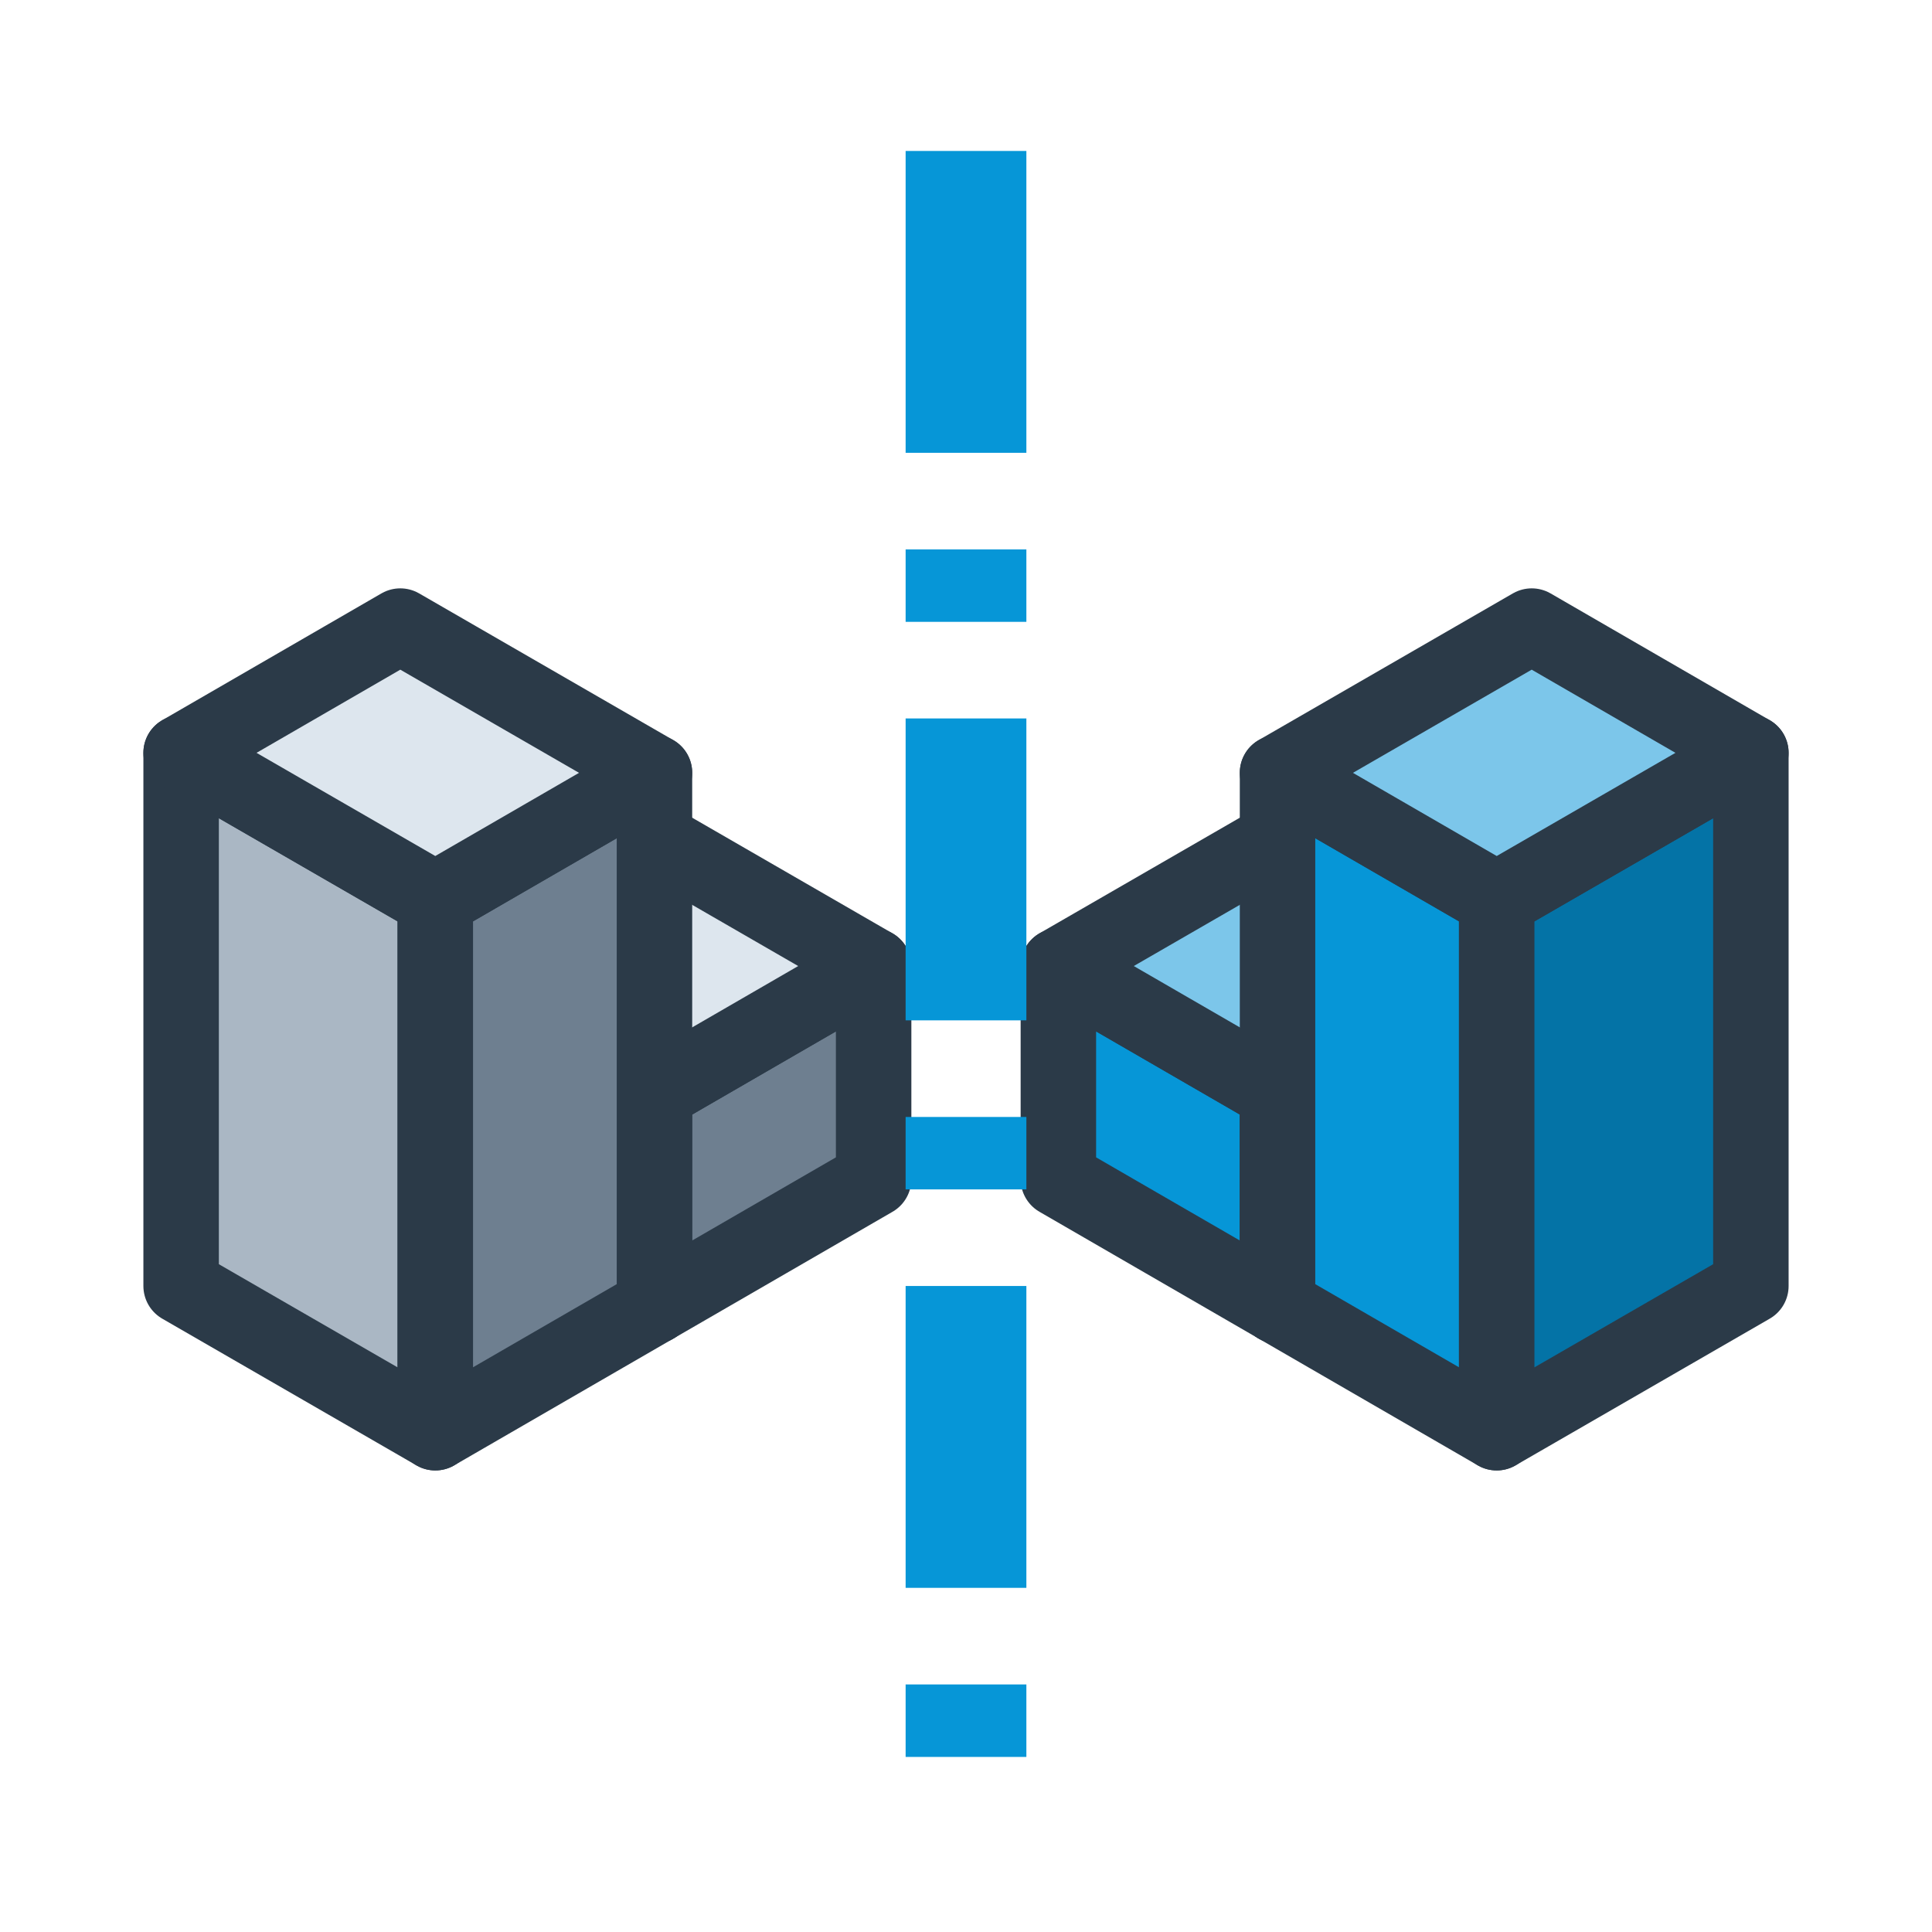
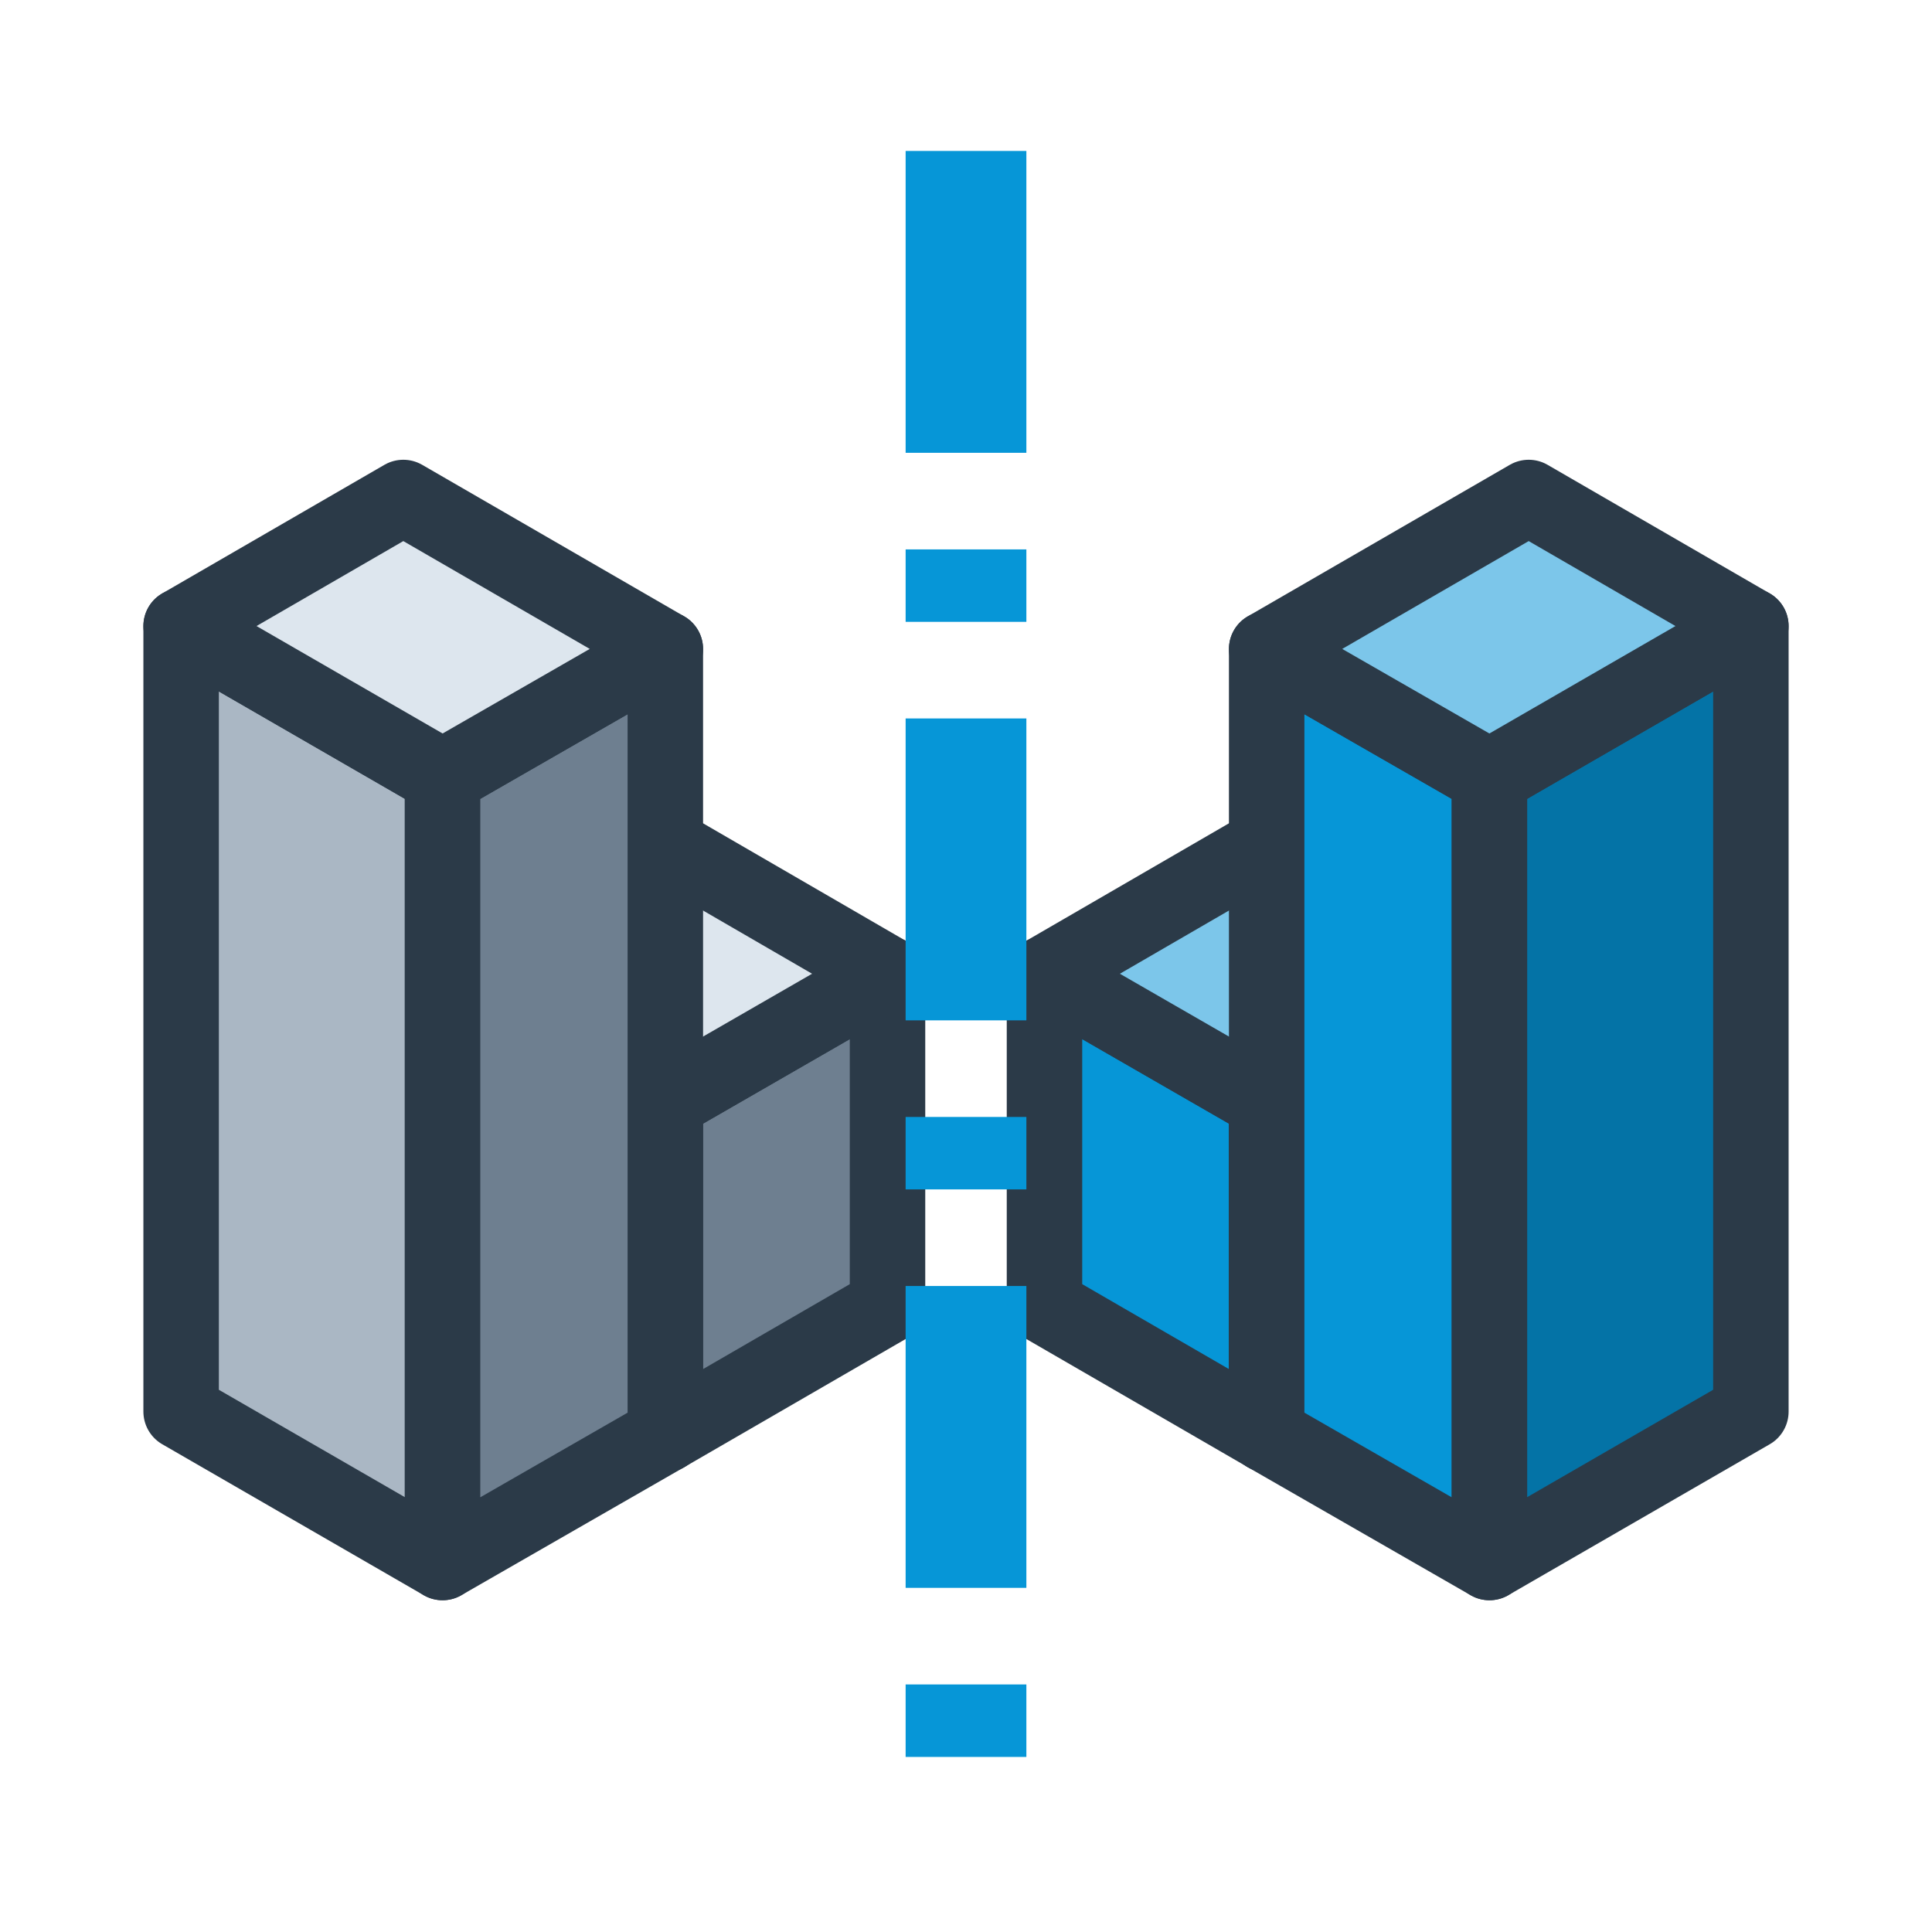
<svg xmlns="http://www.w3.org/2000/svg" viewBox="0 0 32 32" width="32" height="32" color="#2B3A48">
-   <polygon points="6.63,15.67 10.84,18.1 10.84,21.63 6.63,19.2" fill="#AAB7C4" stroke="#2B3A48" stroke-width="1.25" stroke-linejoin="round" />
-   <polygon points="14.47,16 10.84,18.1 10.84,21.63 14.47,19.53" fill="#6E7F90" stroke="#2B3A48" stroke-width="1.25" stroke-linejoin="round" />
-   <polygon points="10.26,13.57 14.47,16 10.84,18.1 6.63,15.67" fill="#DDE6EE" stroke="#2B3A48" stroke-width="1.25" stroke-linejoin="round" />
-   <polygon points="3,12.47 7.21,14.9 7.21,23.73 3,21.3" fill="#AAB7C4" stroke="#2B3A48" stroke-width="1.25" stroke-linejoin="round" />
-   <polygon points="10.84,12.8 7.21,14.9 7.21,23.73 10.84,21.63" fill="#6E7F90" stroke="#2B3A48" stroke-width="1.25" stroke-linejoin="round" />
-   <polygon points="6.63,10.37 10.84,12.8 7.21,14.9 3,12.47" fill="#DDE6EE" stroke="#2B3A48" stroke-width="1.25" stroke-linejoin="round" />
-   <polygon points="17.53,16 21.16,18.1 21.16,21.63 17.53,19.53" fill="#0696D7" stroke="#2B3A48" stroke-width="1.25" stroke-linejoin="round" />
-   <polygon points="25.37,15.67 21.16,18.1 21.16,21.63 25.37,19.2" fill="#0473A6" stroke="#2B3A48" stroke-width="1.25" stroke-linejoin="round" />
-   <polygon points="21.74,13.57 25.37,15.67 21.16,18.1 17.53,16" fill="#7CC6EA" stroke="#2B3A48" stroke-width="1.25" stroke-linejoin="round" />
-   <polygon points="21.16,12.8 24.79,14.9 24.79,23.73 21.16,21.63" fill="#0696D7" stroke="#2B3A48" stroke-width="1.25" stroke-linejoin="round" />
-   <polygon points="29,12.47 24.79,14.9 24.79,23.73 29,21.3" fill="#0473A6" stroke="#2B3A48" stroke-width="1.25" stroke-linejoin="round" />
-   <polygon points="25.37,10.37 29,12.47 24.79,14.9 21.16,12.8" fill="#7CC6EA" stroke="#2B3A48" stroke-width="1.25" stroke-linejoin="round" />
+   <polygon points="6.68,15.75 11.02,18.25 11.02,23.76 6.68,21.25" fill="#AAB7C4" stroke="#2B3A48" stroke-width="1.25" stroke-linejoin="round" />
+   <polygon points="14.7,16.13 11.02,18.25 11.02,23.76 14.7,21.63" fill="#6E7F90" stroke="#2B3A48" stroke-width="1.25" stroke-linejoin="round" />
+   <polygon points="10.37,13.62 14.7,16.13 11.02,18.25 6.68,15.75" fill="#DDE6EE" stroke="#2B3A48" stroke-width="1.25" stroke-linejoin="round" />
+   <polygon points="3,10.37 7.33,12.87 7.33,25.88 3,23.38" fill="#AAB7C4" stroke="#2B3A48" stroke-width="1.25" stroke-linejoin="round" />
+   <polygon points="11.02,10.75 7.33,12.87 7.33,25.88 11.02,23.76" fill="#6E7F90" stroke="#2B3A48" stroke-width="1.25" stroke-linejoin="round" />
+   <polygon points="6.68,8.24 11.02,10.75 7.33,12.87 3,10.37" fill="#DDE6EE" stroke="#2B3A48" stroke-width="1.25" stroke-linejoin="round" />
+   <polygon points="17.3,16.13 20.98,18.25 20.98,23.76 17.3,21.63" fill="#0696D7" stroke="#2B3A48" stroke-width="1.25" stroke-linejoin="round" />
+   <polygon points="25.32,15.75 20.98,18.25 20.98,23.76 25.32,21.25" fill="#0473A6" stroke="#2B3A48" stroke-width="1.25" stroke-linejoin="round" />
+   <polygon points="21.63,13.62 25.32,15.75 20.98,18.25 17.3,16.13" fill="#7CC6EA" stroke="#2B3A48" stroke-width="1.25" stroke-linejoin="round" />
+   <polygon points="20.98,10.75 24.67,12.87 24.67,25.88 20.98,23.76" fill="#0696D7" stroke="#2B3A48" stroke-width="1.25" stroke-linejoin="round" />
+   <polygon points="29,10.37 24.67,12.87 24.67,25.88 29,23.38" fill="#0473A6" stroke="#2B3A48" stroke-width="1.25" stroke-linejoin="round" />
+   <polygon points="25.32,8.24 29,10.37 24.67,12.87 20.98,10.75" fill="#7CC6EA" stroke="#2B3A48" stroke-width="1.25" stroke-linejoin="round" />
  <path d="M16,2.5 L16,29.5" fill="none" stroke="#0696D7" stroke-width="2" stroke-linecap="butt" stroke-linejoin="round" stroke-dasharray="5 1.6 1.2 1.6" />
</svg>
